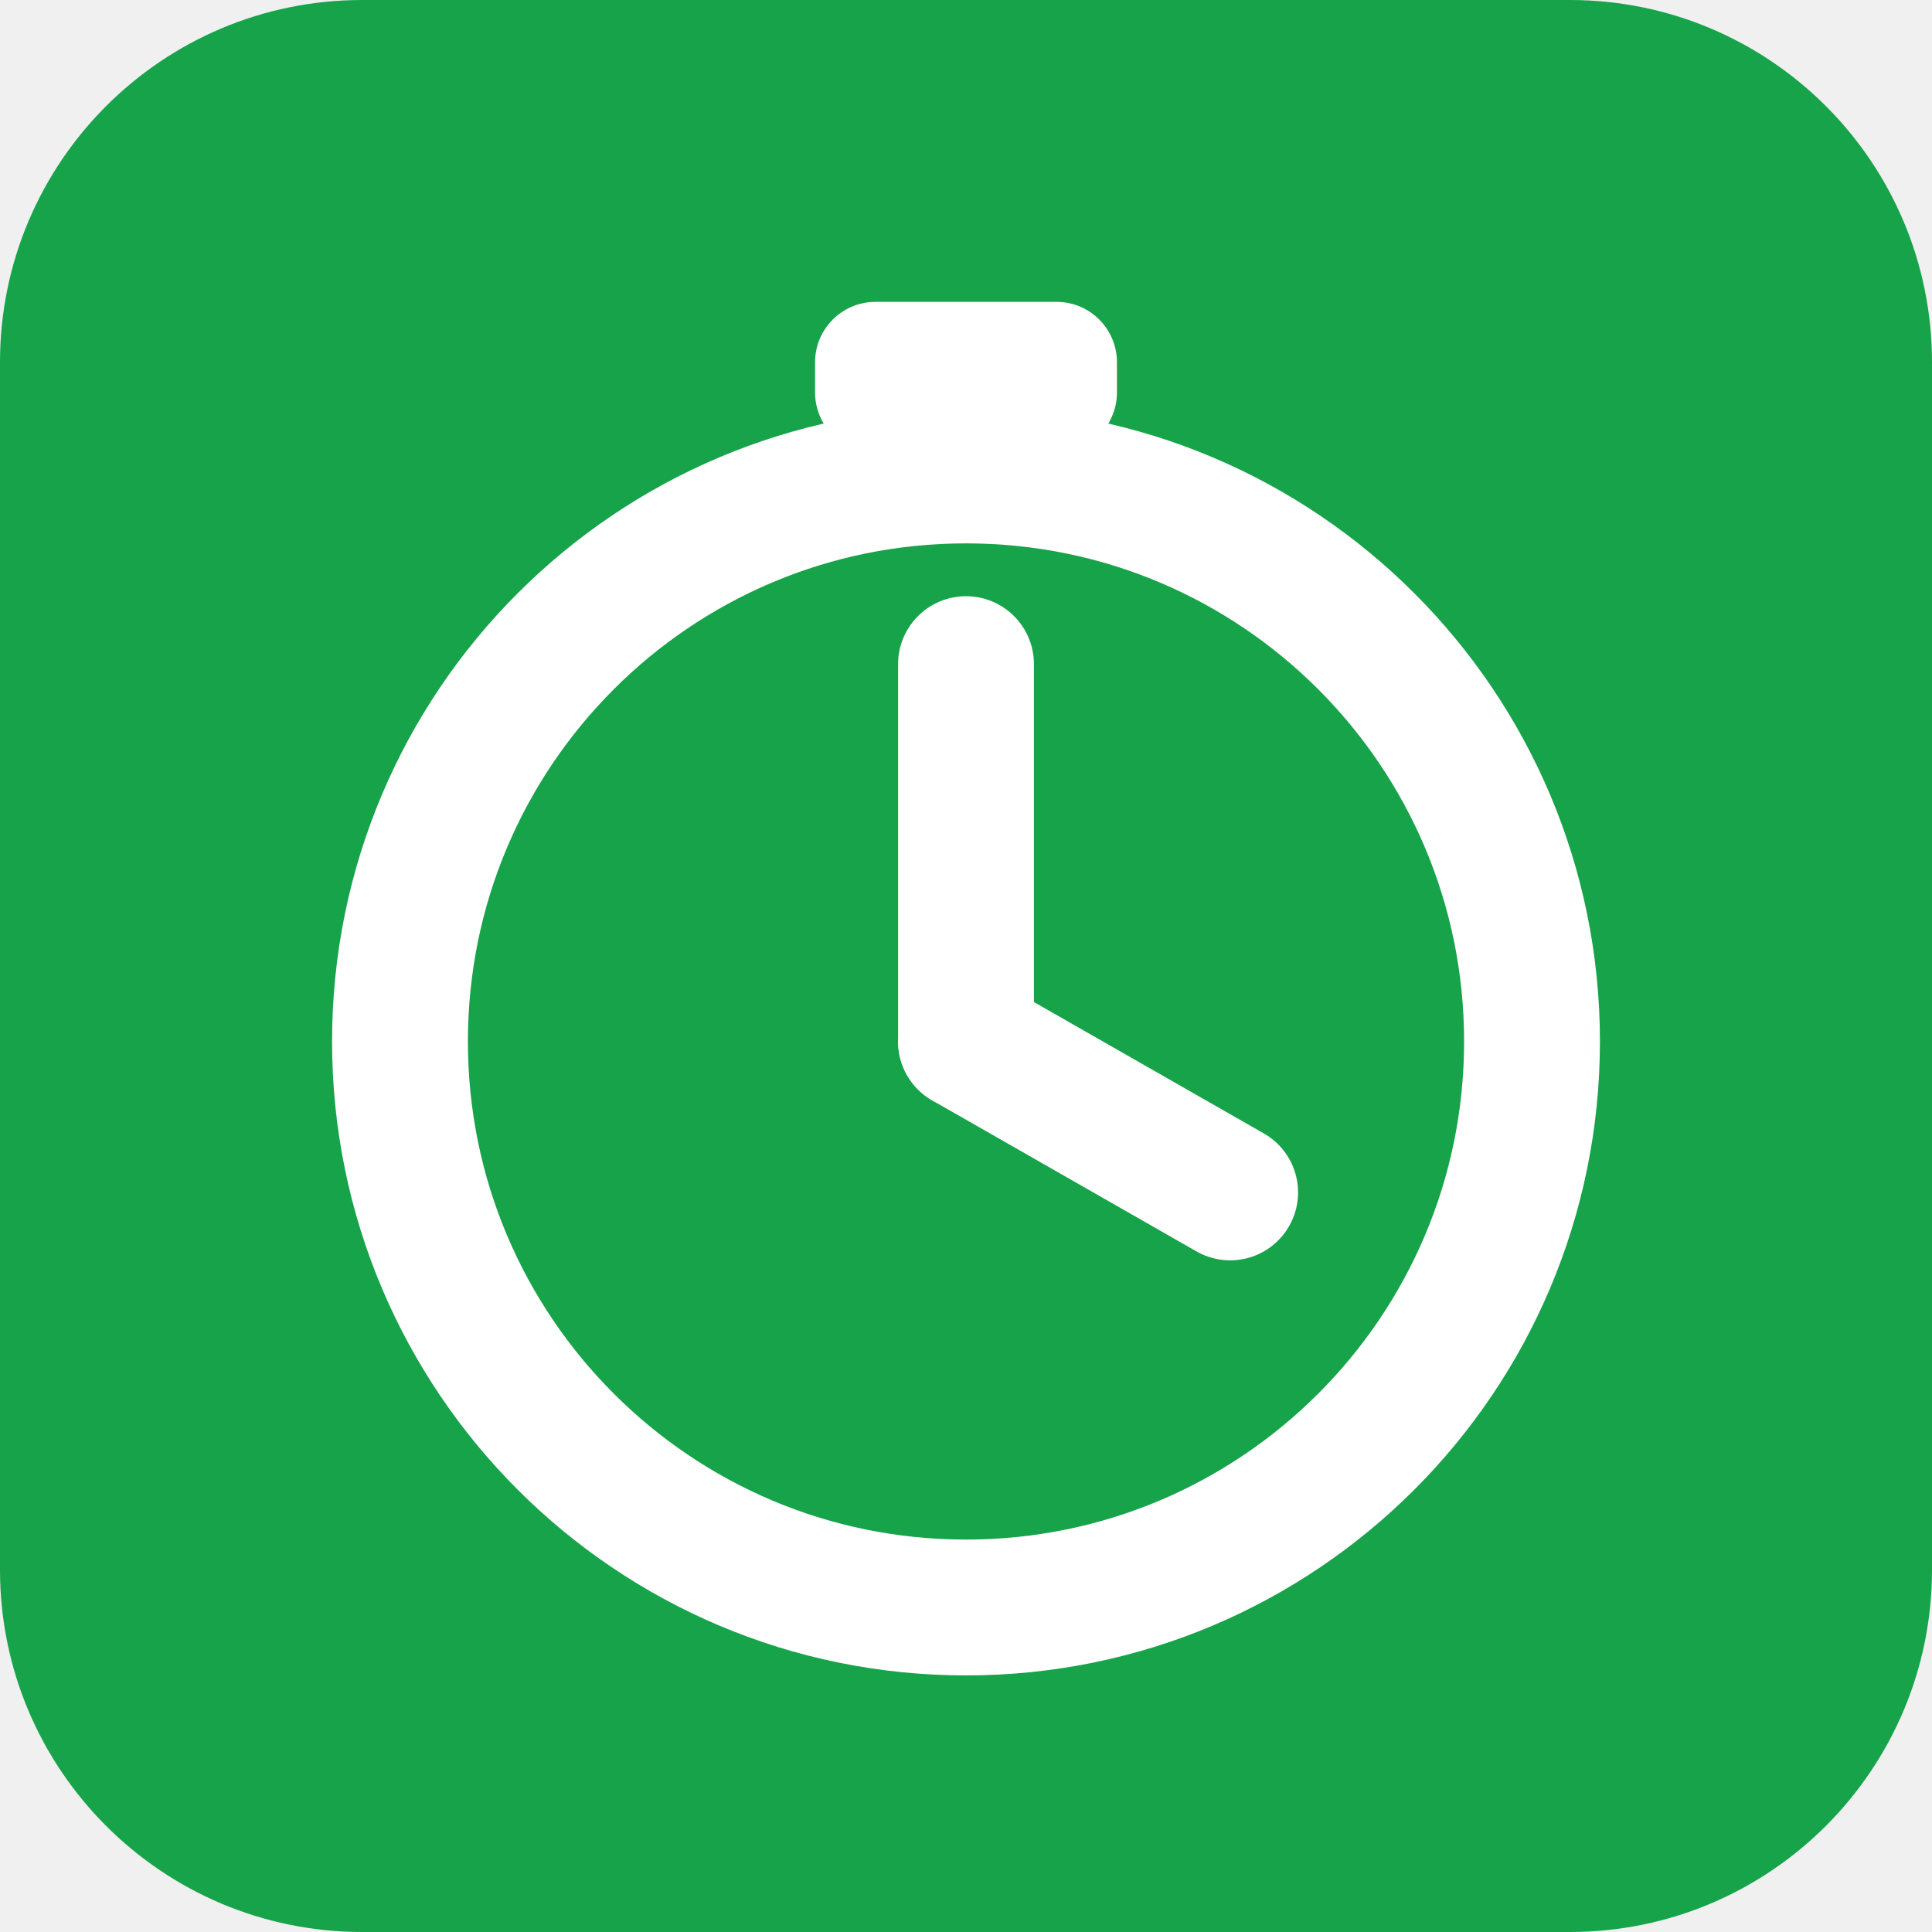
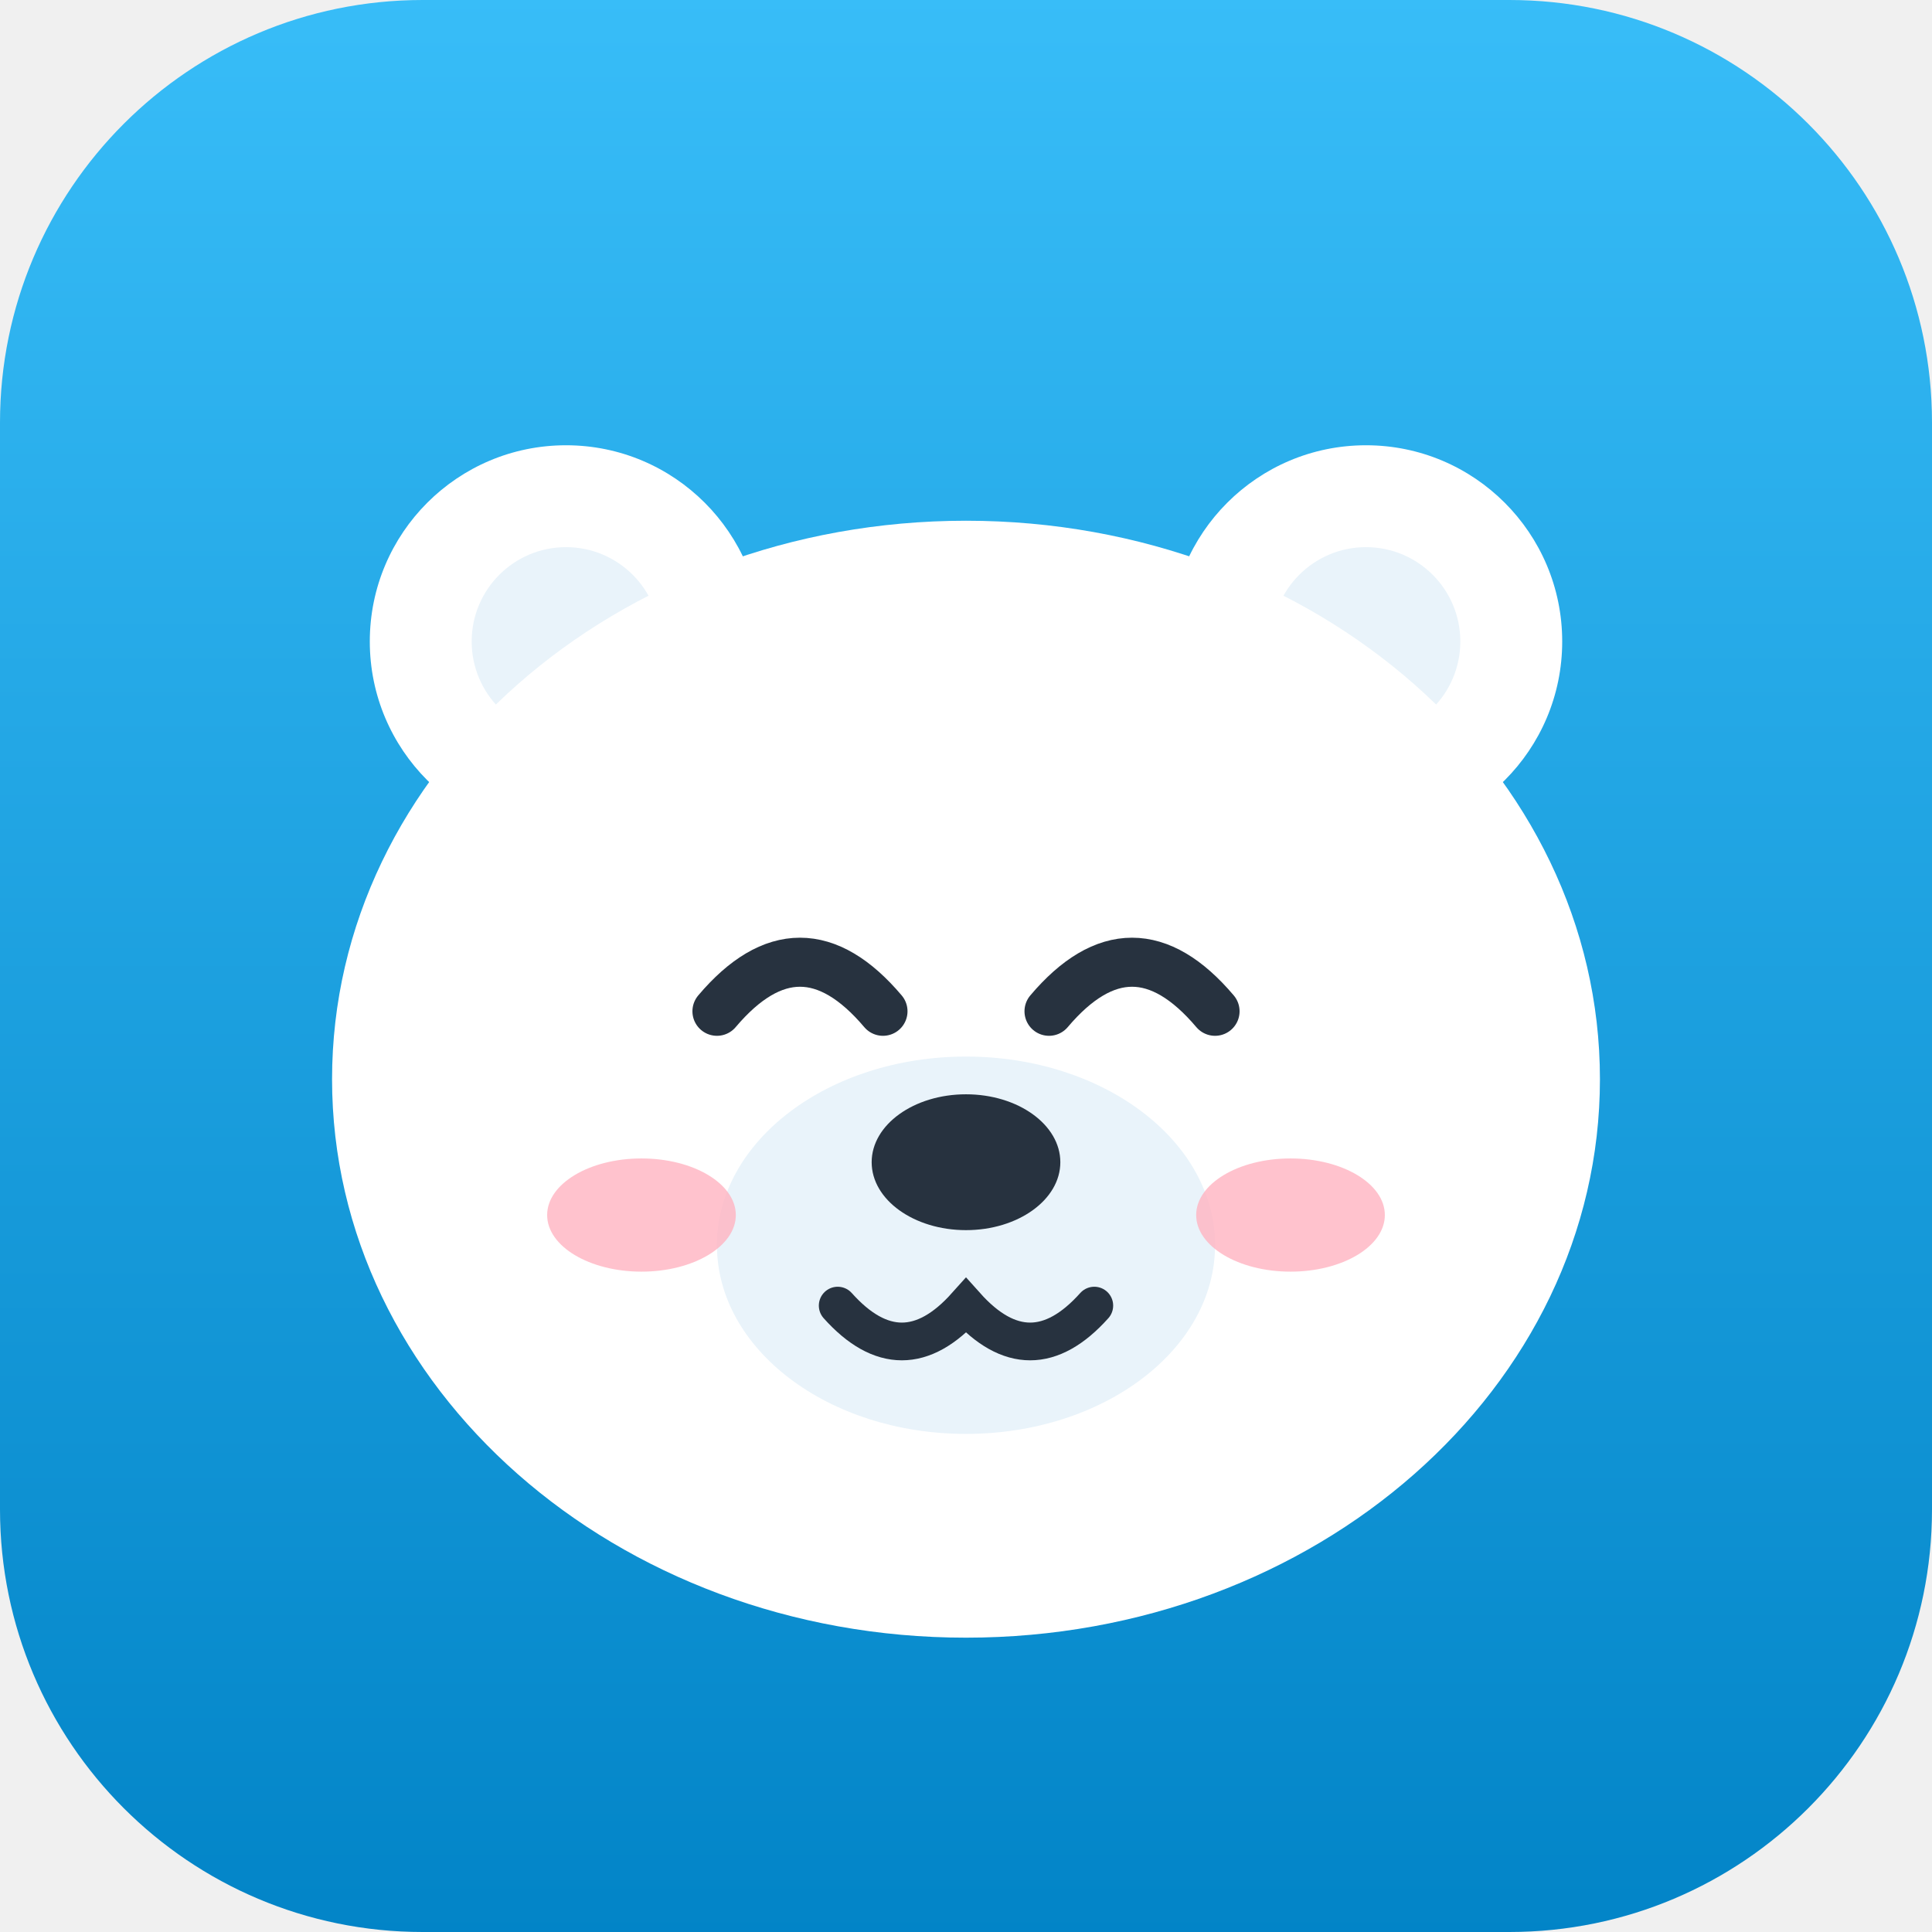
<svg xmlns="http://www.w3.org/2000/svg" viewBox="0 0 512 512">
-   <rect width="512" height="512" rx="96" fill="#16a34a" />
-   <circle cx="256" cy="276" r="150" fill="none" stroke="#ffffff" stroke-width="36" />
-   <path d="M256 276 L256 176" stroke="#ffffff" stroke-width="36" stroke-linecap="round" />
-   <path d="M256 276 L326 316" stroke="#ffffff" stroke-width="36" stroke-linecap="round" />
-   <rect x="216" y="80" width="80" height="40" rx="16" fill="#ffffff" />
+   <defs>
+     <linearGradient id="sky" x1="0" y1="0" x2="0" y2="1">
+       <stop offset="0" stop-color="#38bdf8" />
+       <stop offset="1" stop-color="#0284c7" />
+     </linearGradient>
+   </defs>
+   <rect width="512" height="512" rx="112" fill="url(#sky)" />
+   <circle cx="150" cy="170" r="52" fill="#fff" />
+   <circle cx="150" cy="170" r="25" fill="#e9f3fa" />
+   <circle cx="362" cy="170" r="52" fill="#fff" />
+   <circle cx="362" cy="170" r="25" fill="#e9f3fa" />
+   <ellipse cx="256" cy="286" rx="168" ry="148" fill="#fff" />
+   <ellipse cx="256" cy="330" rx="66" ry="50" fill="#e9f3fa" />
+   <ellipse cx="256" cy="308" rx="25" ry="18" fill="#27323f" />
+   <path d="M190 268 q22 -26 44 0" stroke="#27323f" stroke-width="13" stroke-linecap="round" fill="none" />
+   <path d="M278 268 q22 -26 44 0" stroke="#27323f" stroke-width="13" stroke-linecap="round" fill="none" />
+   <path d="M222 346 q17 19 34 0 q17 19 34 0" stroke="#27323f" stroke-width="10" stroke-linecap="round" fill="none" />
+   <ellipse cx="170" cy="322" rx="25" ry="15" fill="#ffb3c1" opacity="0.8" />
+   <ellipse cx="342" cy="322" rx="25" ry="15" fill="#ffb3c1" opacity="0.8" />
</svg>
